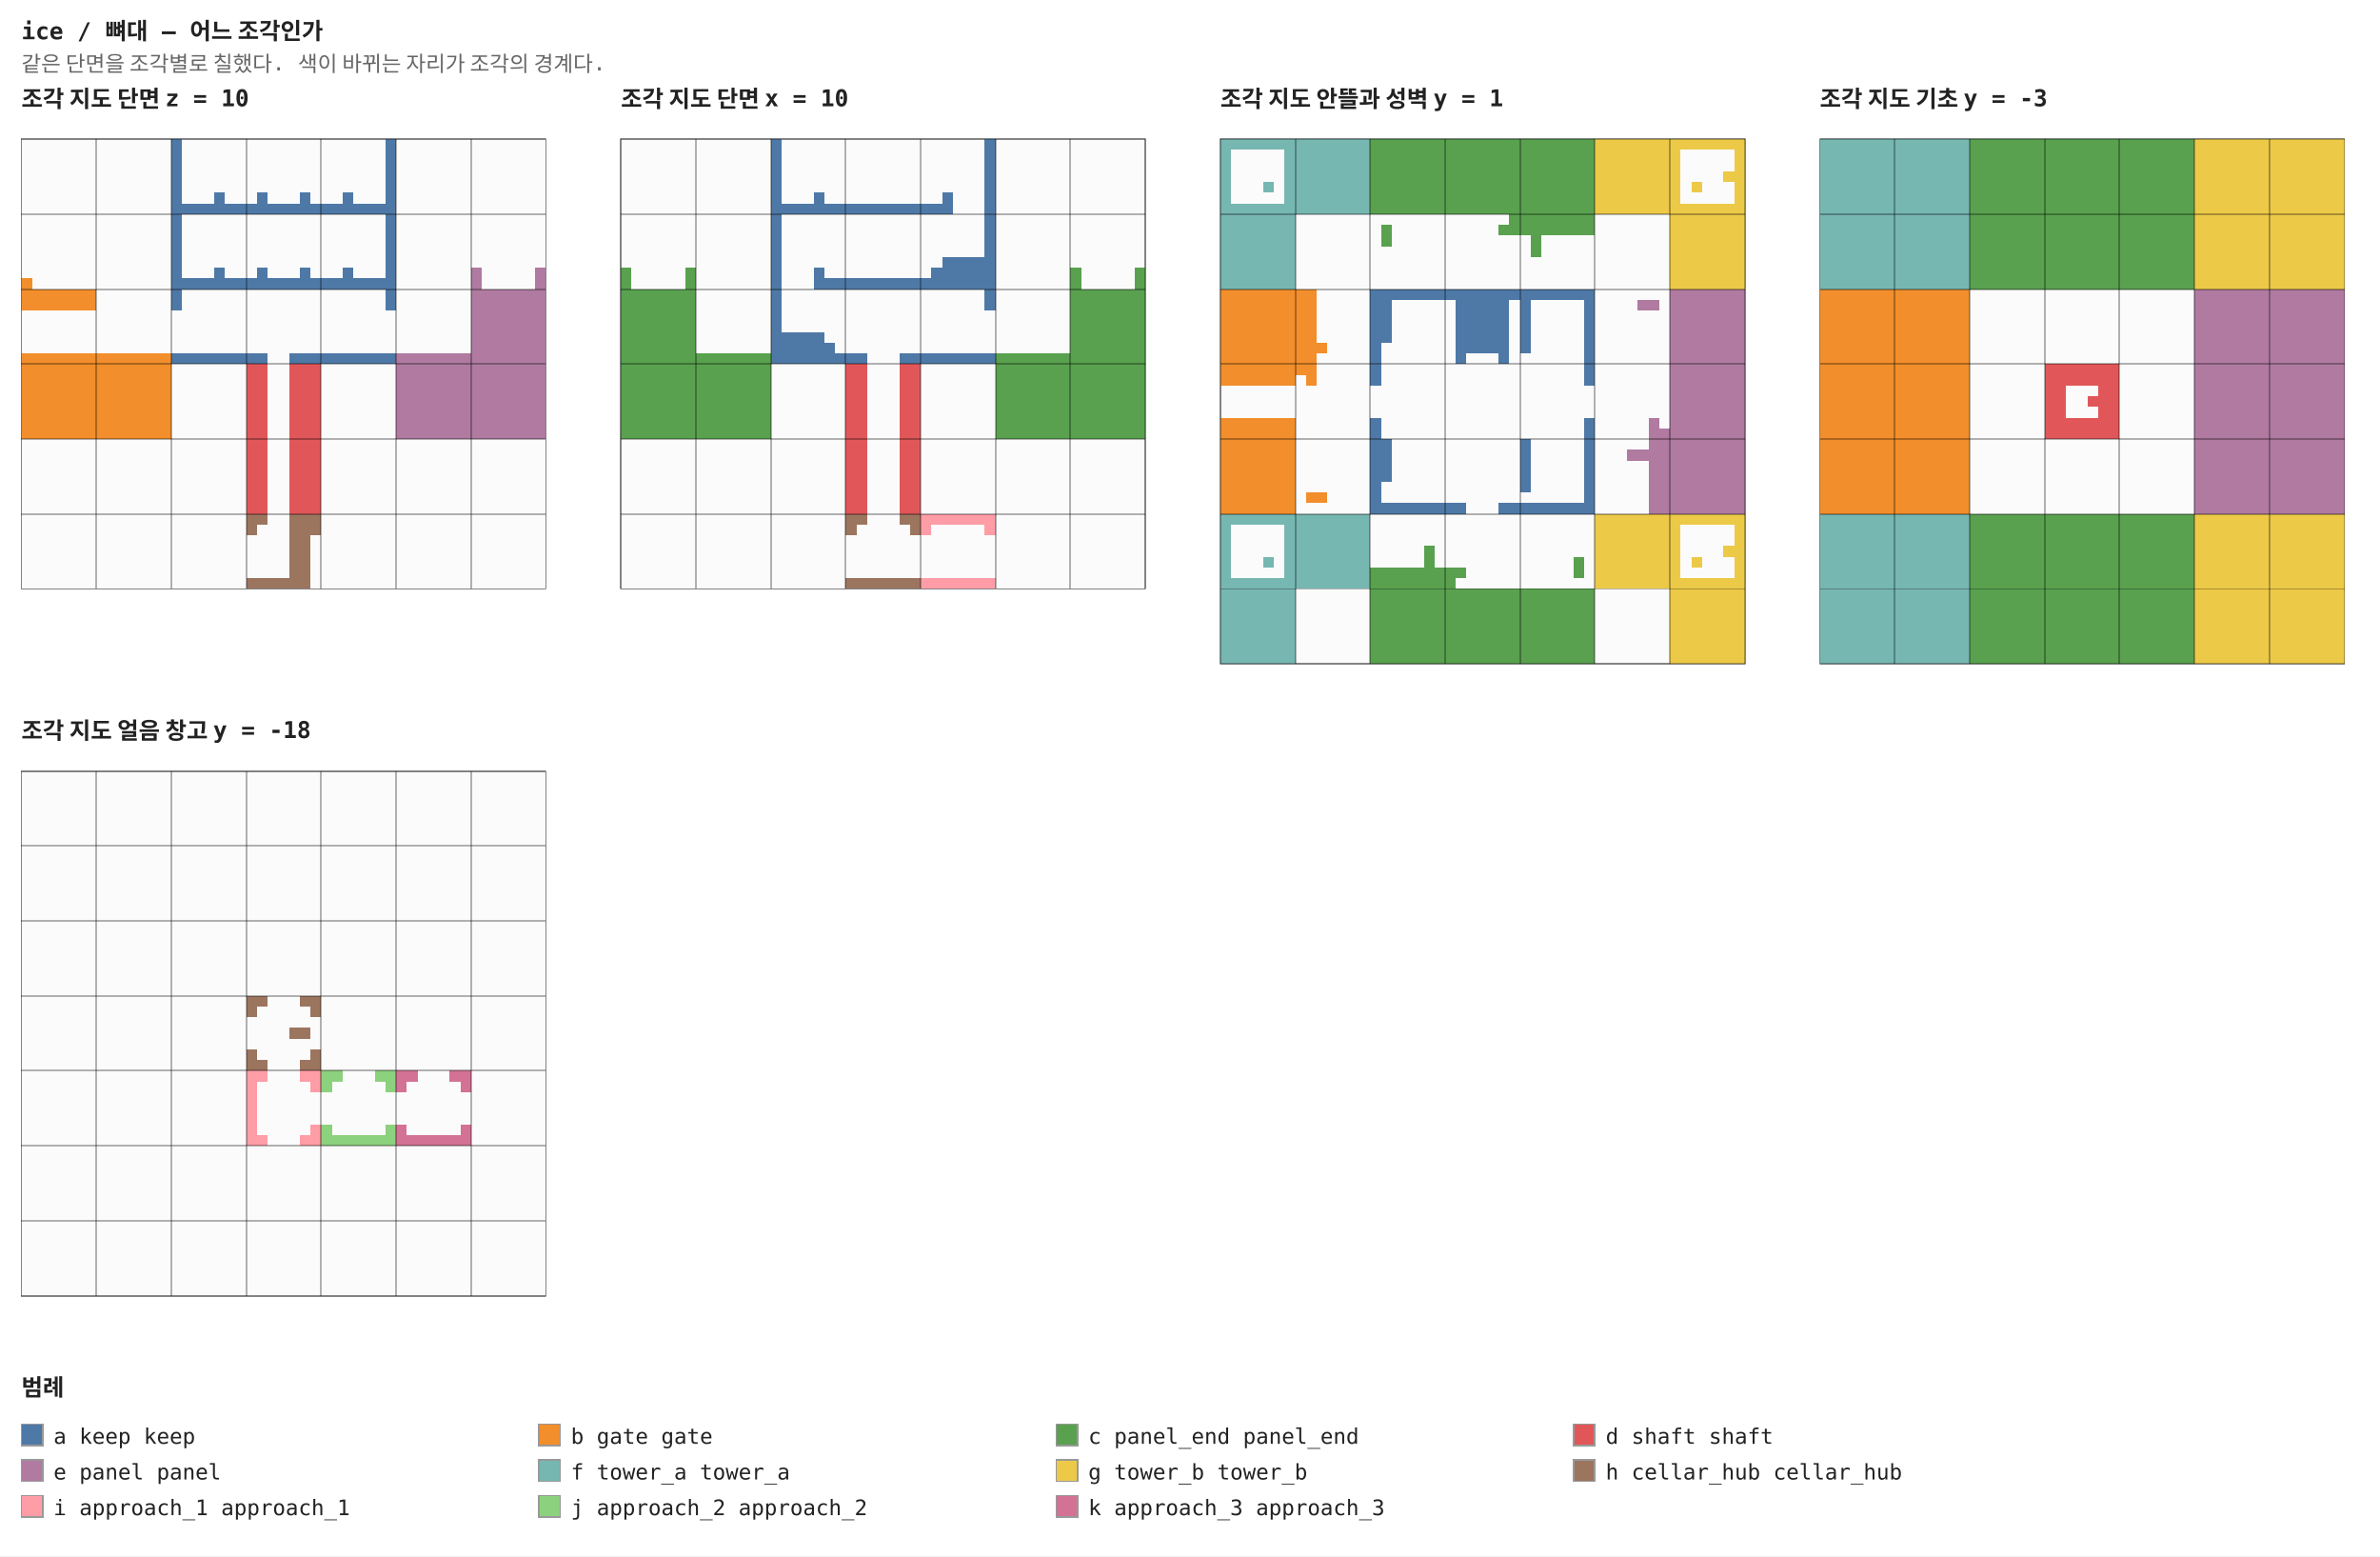
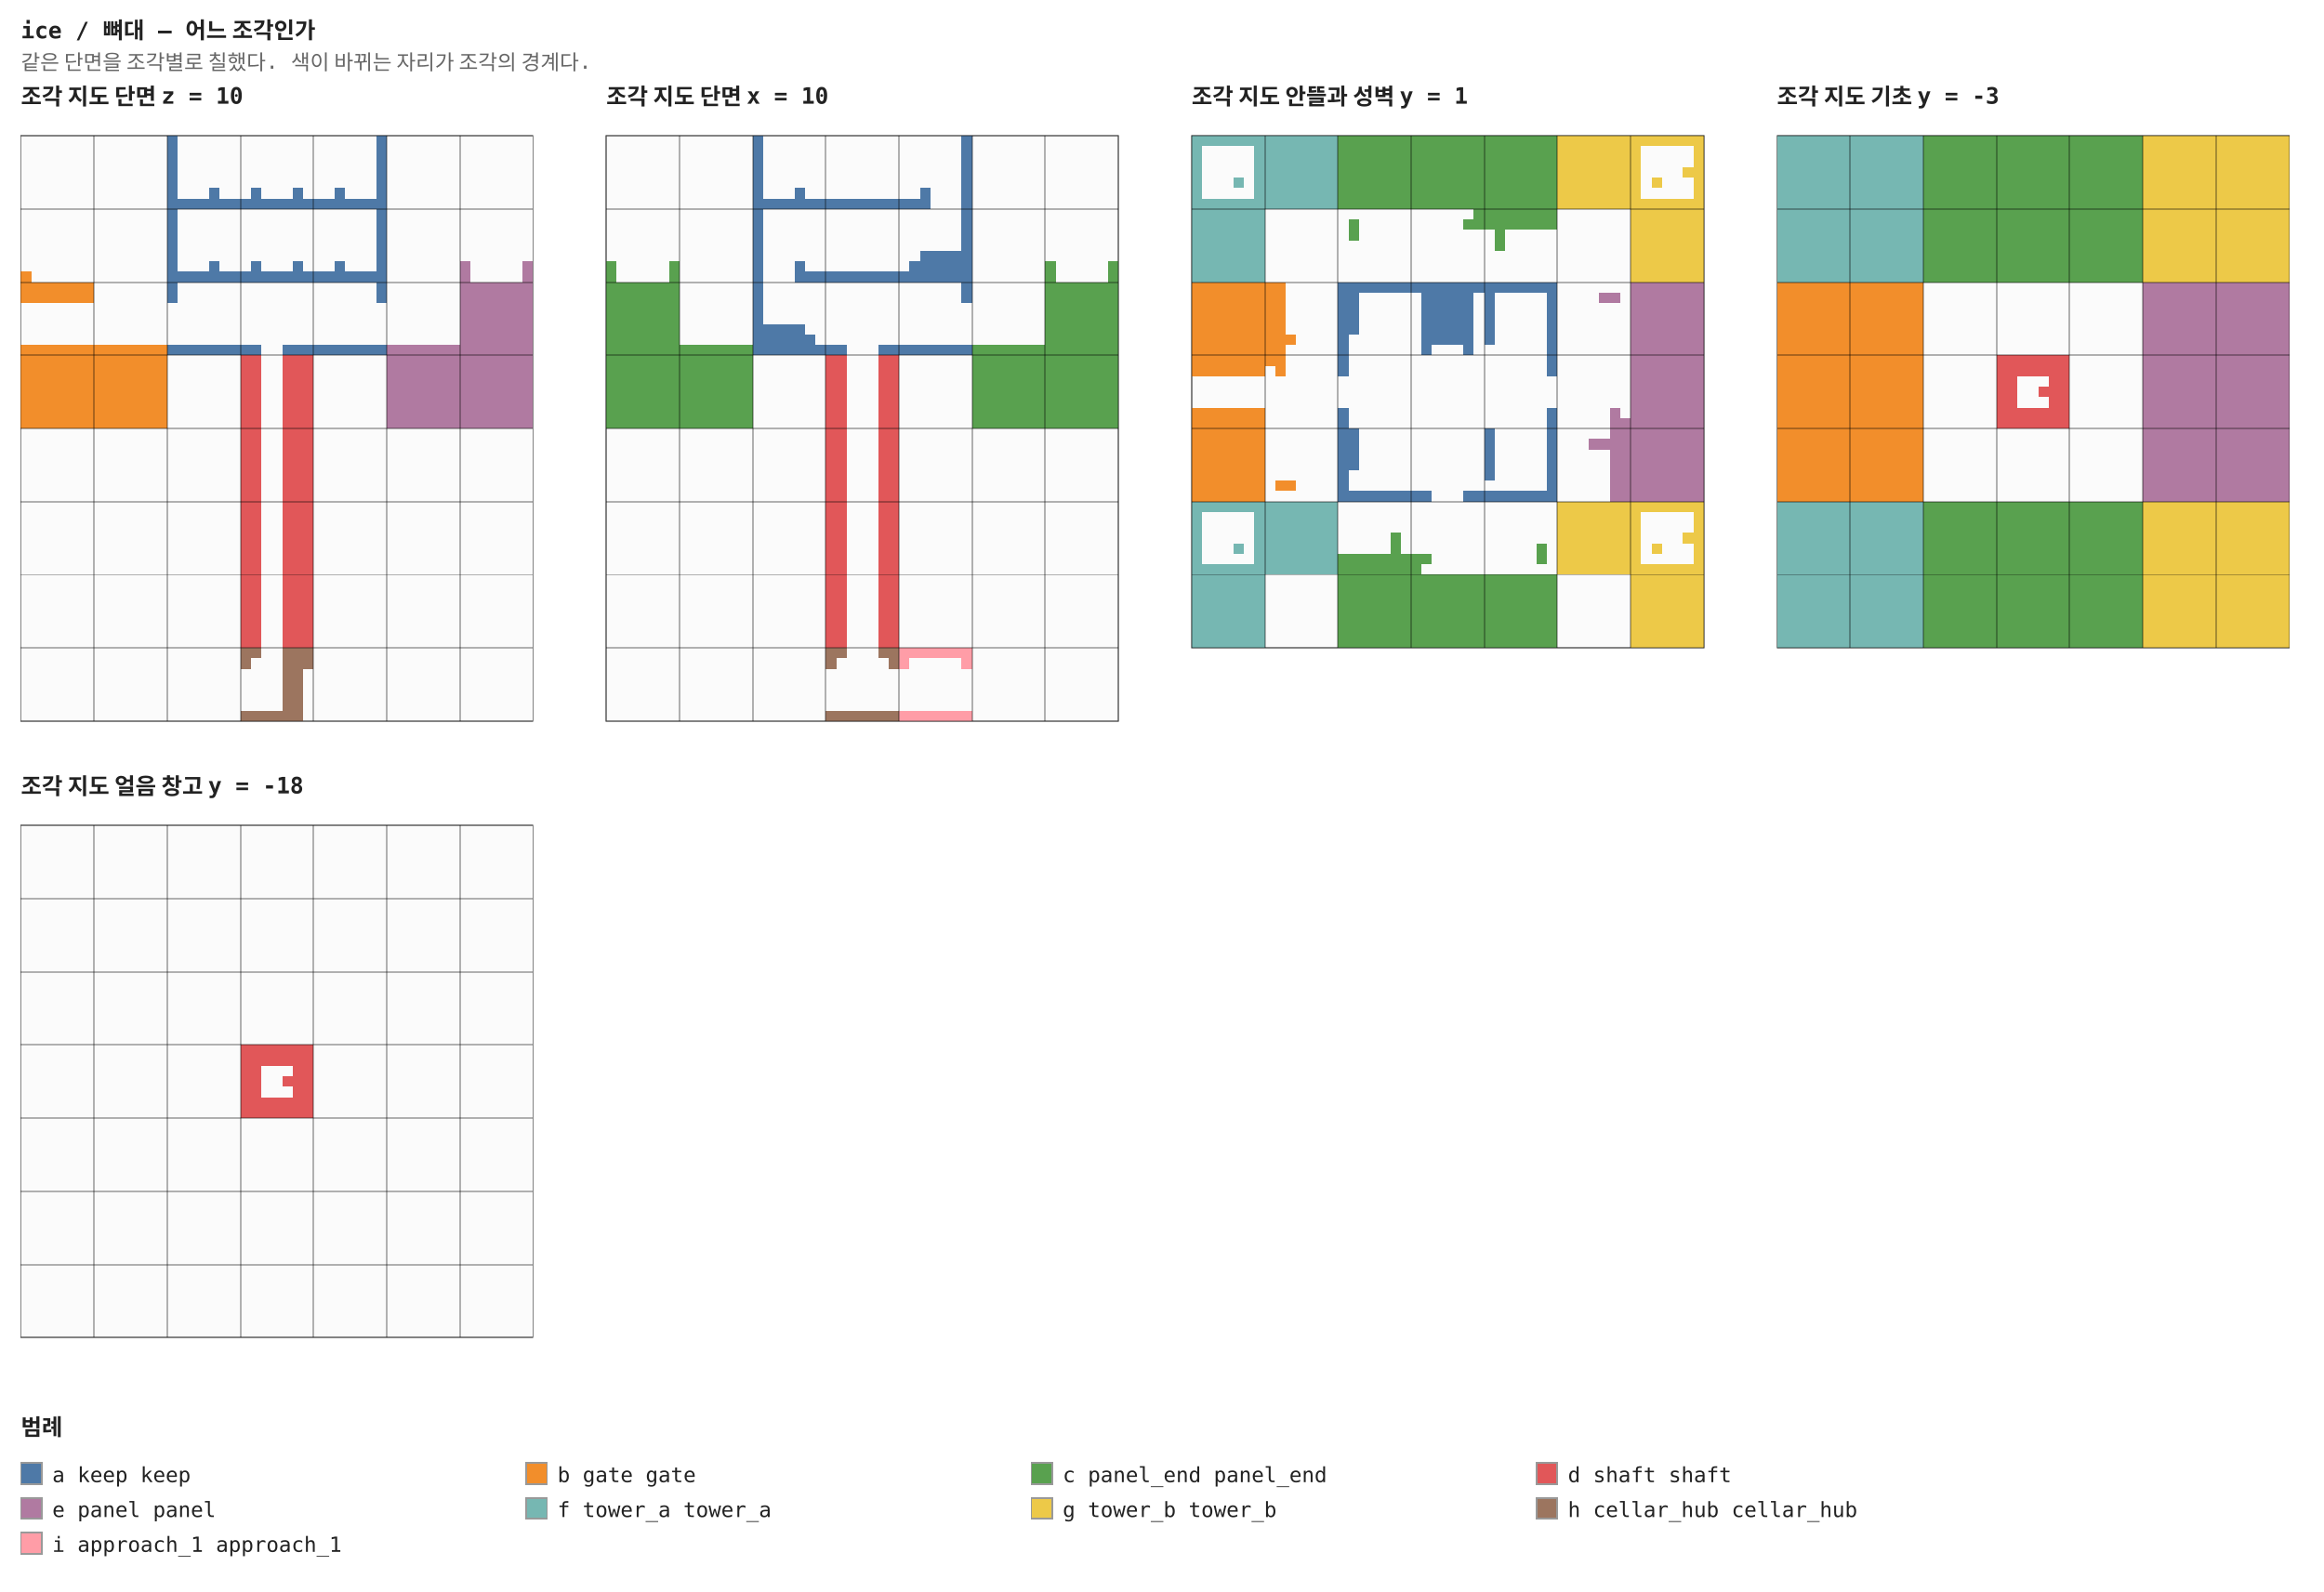
- <svg xmlns="http://www.w3.org/2000/svg" width="1334" height="872" viewBox="0 0 1334 872" shape-rendering="crispEdges" font-family="Consolas,'Malgun Gothic','Noto Sans KR',monospace">
+ <svg xmlns="http://www.w3.org/2000/svg" width="1334" height="914" viewBox="0 0 1334 914" shape-rendering="crispEdges" font-family="Consolas,'Malgun Gothic','Noto Sans KR',monospace">
  <style>text{fill:#222;shape-rendering:auto}.cap{font-size:13px;font-weight:bold}.leg{font-size:12px}.sub{font-size:12px;fill:#666}.tick{font-size:8px;fill:#999;text-anchor:middle}.arrow{font-size:10px;fill:#fff;text-anchor:middle}.fine{stroke:#000;stroke-opacity:.07;stroke-width:1;fill:none}.grid{stroke:#000;stroke-opacity:.30;stroke-width:1}</style>
  <rect width="100%" height="100%" fill="#fff" />
  <text x="12" y="22" class="cap" font-size="16">ice / 뼈대 — 어느 조각인가</text>
  <text x="12" y="40" class="sub">같은 단면을 조각별로 칠했다. 색이 바뀌는 자리가 조각의 경계다.</text>
  <text x="12" y="60" class="cap">조각 지도  단면 z = 10</text>
-   <rect x="12" y="78" width="294" height="252" fill="#fbfbfb" stroke="#bbb" />
+   <rect x="12" y="78" width="294" height="336" fill="#fbfbfb" stroke="#bbb" />
  <path transform="translate(12,78) scale(6)" fill="#4e79a7" d="M14 0h1v1h-1zM34 0h1v1h-1zM14 1h1v1h-1zM34 1h1v1h-1zM14 2h1v1h-1zM34 2h1v1h-1zM14 3h1v1h-1zM34 3h1v1h-1zM14 4h1v1h-1zM34 4h1v1h-1zM14 5h1v1h-1zM18 5h1v1h-1zM22 5h1v1h-1zM26 5h1v1h-1zM30 5h1v1h-1zM34 5h1v1h-1zM14 6h21v1h-21zM14 7h1v1h-1zM34 7h1v1h-1zM14 8h1v1h-1zM34 8h1v1h-1zM14 9h1v1h-1zM34 9h1v1h-1zM14 10h1v1h-1zM34 10h1v1h-1zM14 11h1v1h-1zM34 11h1v1h-1zM14 12h1v1h-1zM18 12h1v1h-1zM22 12h1v1h-1zM26 12h1v1h-1zM30 12h1v1h-1zM34 12h1v1h-1zM14 13h21v1h-21zM14 14h1v1h-1zM34 14h1v1h-1zM14 15h1v1h-1zM34 15h1v1h-1zM14 20h9v1h-9zM25 20h10v1h-10z" />
  <path transform="translate(12,78) scale(6)" fill="#b07aa1" d="M42 12h1v1h-1zM48 12h1v1h-1zM42 13h1v1h-1zM48 13h1v1h-1zM42 14h7v1h-7zM42 15h7v1h-7zM42 16h7v1h-7zM42 17h7v1h-7zM42 18h7v1h-7zM42 19h7v1h-7zM35 20h14v1h-14zM35 21h14v1h-14zM35 22h14v1h-14zM35 23h14v1h-14zM35 24h14v1h-14zM35 25h14v1h-14zM35 26h14v1h-14zM35 27h14v1h-14z" />
  <path transform="translate(12,78) scale(6)" fill="#f28e2b" d="M0 13h1v1h-1zM0 14h7v1h-7zM0 15h7v1h-7zM0 20h14v1h-14zM0 21h14v1h-14zM0 22h14v1h-14zM0 23h14v1h-14zM0 24h14v1h-14zM0 25h14v1h-14zM0 26h14v1h-14zM0 27h14v1h-14z" />
-   <path transform="translate(12,78) scale(6)" fill="#e15759" d="M21 21h2v1h-2zM25 21h3v1h-3zM21 22h2v1h-2zM25 22h3v1h-3zM21 23h2v1h-2zM25 23h3v1h-3zM21 24h2v1h-2zM25 24h3v1h-3zM21 25h2v1h-2zM25 25h3v1h-3zM21 26h2v1h-2zM25 26h3v1h-3zM21 27h2v1h-2zM25 27h3v1h-3zM21 28h2v1h-2zM25 28h3v1h-3zM21 29h2v1h-2zM25 29h3v1h-3zM21 30h2v1h-2zM25 30h3v1h-3zM21 31h2v1h-2zM25 31h3v1h-3zM21 32h2v1h-2zM25 32h3v1h-3zM21 33h2v1h-2zM25 33h3v1h-3zM21 34h2v1h-2zM25 34h3v1h-3z" />
-   <path transform="translate(12,78) scale(6)" fill="#9c755f" d="M21 35h2v1h-2zM25 35h3v1h-3zM21 36h1v1h-1zM25 36h3v1h-3zM25 37h2v1h-2zM25 38h2v1h-2zM25 39h2v1h-2zM25 40h2v1h-2zM21 41h6v1h-6z" />
-   <line x1="12" y1="78" x2="12" y2="330" class="grid" />
-   <line x1="54" y1="78" x2="54" y2="330" class="grid" />
-   <line x1="96" y1="78" x2="96" y2="330" class="grid" />
-   <line x1="138" y1="78" x2="138" y2="330" class="grid" />
-   <line x1="180" y1="78" x2="180" y2="330" class="grid" />
-   <line x1="222" y1="78" x2="222" y2="330" class="grid" />
-   <line x1="264" y1="78" x2="264" y2="330" class="grid" />
-   <line x1="306" y1="78" x2="306" y2="330" class="grid" />
+   <path transform="translate(12,78) scale(6)" fill="#e15759" d="M21 21h2v1h-2zM25 21h3v1h-3zM21 22h2v1h-2zM25 22h3v1h-3zM21 23h2v1h-2zM25 23h3v1h-3zM21 24h2v1h-2zM25 24h3v1h-3zM21 25h2v1h-2zM25 25h3v1h-3zM21 26h2v1h-2zM25 26h3v1h-3zM21 27h2v1h-2zM25 27h3v1h-3zM21 28h2v1h-2zM25 28h3v1h-3zM21 29h2v1h-2zM25 29h3v1h-3zM21 30h2v1h-2zM25 30h3v1h-3zM21 31h2v1h-2zM25 31h3v1h-3zM21 32h2v1h-2zM25 32h3v1h-3zM21 33h2v1h-2zM25 33h3v1h-3zM21 34h2v1h-2zM25 34h3v1h-3zM21 35h2v1h-2zM25 35h3v1h-3zM21 36h2v1h-2zM25 36h3v1h-3zM21 37h2v1h-2zM25 37h3v1h-3zM21 38h2v1h-2zM25 38h3v1h-3zM21 39h2v1h-2zM25 39h3v1h-3zM21 40h2v1h-2zM25 40h3v1h-3zM21 41h2v1h-2zM25 41h3v1h-3zM21 42h2v1h-2zM25 42h3v1h-3zM21 43h2v1h-2zM25 43h3v1h-3zM21 44h2v1h-2zM25 44h3v1h-3zM21 45h2v1h-2zM25 45h3v1h-3zM21 46h2v1h-2zM25 46h3v1h-3zM21 47h2v1h-2zM25 47h3v1h-3zM21 48h2v1h-2zM25 48h3v1h-3z" />
+   <path transform="translate(12,78) scale(6)" fill="#9c755f" d="M21 49h2v1h-2zM25 49h3v1h-3zM21 50h1v1h-1zM25 50h3v1h-3zM25 51h2v1h-2zM25 52h2v1h-2zM25 53h2v1h-2zM25 54h2v1h-2zM21 55h6v1h-6z" />
+   <line x1="12" y1="78" x2="12" y2="414" class="grid" />
+   <line x1="54" y1="78" x2="54" y2="414" class="grid" />
+   <line x1="96" y1="78" x2="96" y2="414" class="grid" />
+   <line x1="138" y1="78" x2="138" y2="414" class="grid" />
+   <line x1="180" y1="78" x2="180" y2="414" class="grid" />
+   <line x1="222" y1="78" x2="222" y2="414" class="grid" />
+   <line x1="264" y1="78" x2="264" y2="414" class="grid" />
+   <line x1="306" y1="78" x2="306" y2="414" class="grid" />
  <line x1="12" y1="78" x2="306" y2="78" class="grid" />
  <line x1="12" y1="120" x2="306" y2="120" class="grid" />
  <line x1="12" y1="162" x2="306" y2="162" class="grid" />
  <line x1="12" y1="204" x2="306" y2="204" class="grid" />
  <line x1="12" y1="246" x2="306" y2="246" class="grid" />
  <line x1="12" y1="288" x2="306" y2="288" class="grid" />
  <line x1="12" y1="330" x2="306" y2="330" class="grid" />
+   <line x1="12" y1="372" x2="306" y2="372" class="grid" />
+   <line x1="12" y1="414" x2="306" y2="414" class="grid" />
  <text x="348" y="60" class="cap">조각 지도  단면 x = 10</text>
-   <rect x="348" y="78" width="294" height="252" fill="#fbfbfb" stroke="#bbb" />
+   <rect x="348" y="78" width="294" height="336" fill="#fbfbfb" stroke="#bbb" />
  <path transform="translate(348,78) scale(6)" fill="#4e79a7" d="M14 0h1v1h-1zM34 0h1v1h-1zM14 1h1v1h-1zM34 1h1v1h-1zM14 2h1v1h-1zM34 2h1v1h-1zM14 3h1v1h-1zM34 3h1v1h-1zM14 4h1v1h-1zM34 4h1v1h-1zM14 5h1v1h-1zM18 5h1v1h-1zM30 5h1v1h-1zM34 5h1v1h-1zM14 6h17v1h-17zM34 6h1v1h-1zM14 7h1v1h-1zM34 7h1v1h-1zM14 8h1v1h-1zM34 8h1v1h-1zM14 9h1v1h-1zM34 9h1v1h-1zM14 10h1v1h-1zM34 10h1v1h-1zM14 11h1v1h-1zM30 11h5v1h-5zM14 12h1v1h-1zM18 12h1v1h-1zM29 12h6v1h-6zM14 13h1v1h-1zM18 13h17v1h-17zM14 14h1v1h-1zM34 14h1v1h-1zM14 15h1v1h-1zM34 15h1v1h-1zM14 16h1v1h-1zM14 17h1v1h-1zM14 18h5v1h-5zM14 19h6v1h-6zM14 20h9v1h-9zM26 20h9v1h-9z" />
  <path transform="translate(348,78) scale(6)" fill="#59a14f" d="M0 12h1v1h-1zM6 12h1v1h-1zM42 12h1v1h-1zM48 12h1v1h-1zM0 13h1v1h-1zM6 13h1v1h-1zM42 13h1v1h-1zM48 13h1v1h-1zM0 14h7v1h-7zM42 14h7v1h-7zM0 15h7v1h-7zM42 15h7v1h-7zM0 16h7v1h-7zM42 16h7v1h-7zM0 17h7v1h-7zM42 17h7v1h-7zM0 18h7v1h-7zM42 18h7v1h-7zM0 19h7v1h-7zM42 19h7v1h-7zM0 20h14v1h-14zM35 20h14v1h-14zM0 21h14v1h-14zM35 21h14v1h-14zM0 22h14v1h-14zM35 22h14v1h-14zM0 23h14v1h-14zM35 23h14v1h-14zM0 24h14v1h-14zM35 24h14v1h-14zM0 25h14v1h-14zM35 25h14v1h-14zM0 26h14v1h-14zM35 26h14v1h-14zM0 27h14v1h-14zM35 27h14v1h-14z" />
-   <path transform="translate(348,78) scale(6)" fill="#e15759" d="M21 21h2v1h-2zM26 21h2v1h-2zM21 22h2v1h-2zM26 22h2v1h-2zM21 23h2v1h-2zM26 23h2v1h-2zM21 24h2v1h-2zM26 24h2v1h-2zM21 25h2v1h-2zM26 25h2v1h-2zM21 26h2v1h-2zM26 26h2v1h-2zM21 27h2v1h-2zM26 27h2v1h-2zM21 28h2v1h-2zM26 28h2v1h-2zM21 29h2v1h-2zM26 29h2v1h-2zM21 30h2v1h-2zM26 30h2v1h-2zM21 31h2v1h-2zM26 31h2v1h-2zM21 32h2v1h-2zM26 32h2v1h-2zM21 33h2v1h-2zM26 33h2v1h-2zM21 34h2v1h-2zM26 34h2v1h-2z" />
-   <path transform="translate(348,78) scale(6)" fill="#9c755f" d="M21 35h2v1h-2zM26 35h2v1h-2zM21 36h1v1h-1zM27 36h1v1h-1zM21 41h7v1h-7z" />
-   <path transform="translate(348,78) scale(6)" fill="#ff9da7" d="M28 35h7v1h-7zM28 36h1v1h-1zM34 36h1v1h-1zM28 41h7v1h-7z" />
-   <line x1="348" y1="78" x2="348" y2="330" class="grid" />
-   <line x1="390" y1="78" x2="390" y2="330" class="grid" />
-   <line x1="432" y1="78" x2="432" y2="330" class="grid" />
-   <line x1="474" y1="78" x2="474" y2="330" class="grid" />
-   <line x1="516" y1="78" x2="516" y2="330" class="grid" />
-   <line x1="558" y1="78" x2="558" y2="330" class="grid" />
-   <line x1="600" y1="78" x2="600" y2="330" class="grid" />
-   <line x1="642" y1="78" x2="642" y2="330" class="grid" />
+   <path transform="translate(348,78) scale(6)" fill="#e15759" d="M21 21h2v1h-2zM26 21h2v1h-2zM21 22h2v1h-2zM26 22h2v1h-2zM21 23h2v1h-2zM26 23h2v1h-2zM21 24h2v1h-2zM26 24h2v1h-2zM21 25h2v1h-2zM26 25h2v1h-2zM21 26h2v1h-2zM26 26h2v1h-2zM21 27h2v1h-2zM26 27h2v1h-2zM21 28h2v1h-2zM26 28h2v1h-2zM21 29h2v1h-2zM26 29h2v1h-2zM21 30h2v1h-2zM26 30h2v1h-2zM21 31h2v1h-2zM26 31h2v1h-2zM21 32h2v1h-2zM26 32h2v1h-2zM21 33h2v1h-2zM26 33h2v1h-2zM21 34h2v1h-2zM26 34h2v1h-2zM21 35h2v1h-2zM26 35h2v1h-2zM21 36h2v1h-2zM26 36h2v1h-2zM21 37h2v1h-2zM26 37h2v1h-2zM21 38h2v1h-2zM26 38h2v1h-2zM21 39h2v1h-2zM26 39h2v1h-2zM21 40h2v1h-2zM26 40h2v1h-2zM21 41h2v1h-2zM26 41h2v1h-2zM21 42h2v1h-2zM26 42h2v1h-2zM21 43h2v1h-2zM26 43h2v1h-2zM21 44h2v1h-2zM26 44h2v1h-2zM21 45h2v1h-2zM26 45h2v1h-2zM21 46h2v1h-2zM26 46h2v1h-2zM21 47h2v1h-2zM26 47h2v1h-2zM21 48h2v1h-2zM26 48h2v1h-2z" />
+   <path transform="translate(348,78) scale(6)" fill="#9c755f" d="M21 49h2v1h-2zM26 49h2v1h-2zM21 50h1v1h-1zM27 50h1v1h-1zM21 55h7v1h-7z" />
+   <path transform="translate(348,78) scale(6)" fill="#ff9da7" d="M28 49h7v1h-7zM28 50h1v1h-1zM34 50h1v1h-1zM28 55h7v1h-7z" />
+   <line x1="348" y1="78" x2="348" y2="414" class="grid" />
+   <line x1="390" y1="78" x2="390" y2="414" class="grid" />
+   <line x1="432" y1="78" x2="432" y2="414" class="grid" />
+   <line x1="474" y1="78" x2="474" y2="414" class="grid" />
+   <line x1="516" y1="78" x2="516" y2="414" class="grid" />
+   <line x1="558" y1="78" x2="558" y2="414" class="grid" />
+   <line x1="600" y1="78" x2="600" y2="414" class="grid" />
+   <line x1="642" y1="78" x2="642" y2="414" class="grid" />
  <line x1="348" y1="78" x2="642" y2="78" class="grid" />
  <line x1="348" y1="120" x2="642" y2="120" class="grid" />
  <line x1="348" y1="162" x2="642" y2="162" class="grid" />
  <line x1="348" y1="204" x2="642" y2="204" class="grid" />
  <line x1="348" y1="246" x2="642" y2="246" class="grid" />
  <line x1="348" y1="288" x2="642" y2="288" class="grid" />
  <line x1="348" y1="330" x2="642" y2="330" class="grid" />
+   <line x1="348" y1="372" x2="642" y2="372" class="grid" />
+   <line x1="348" y1="414" x2="642" y2="414" class="grid" />
  <text x="684" y="60" class="cap">조각 지도  안뜰과 성벽  y = 1</text>
  <rect x="684" y="78" width="294" height="294" fill="#fbfbfb" stroke="#bbb" />
  <path transform="translate(684,78) scale(6)" fill="#76b7b2" d="M0 0h14v1h-14zM0 1h1v1h-1zM6 1h8v1h-8zM0 2h1v1h-1zM6 2h8v1h-8zM0 3h1v1h-1zM6 3h8v1h-8zM0 4h1v1h-1zM4 4h1v1h-1zM6 4h8v1h-8zM0 5h1v1h-1zM6 5h8v1h-8zM0 6h14v1h-14zM0 7h7v1h-7zM0 8h7v1h-7zM0 9h7v1h-7zM0 10h7v1h-7zM0 11h7v1h-7zM0 12h7v1h-7zM0 13h7v1h-7zM0 35h14v1h-14zM0 36h1v1h-1zM6 36h8v1h-8zM0 37h1v1h-1zM6 37h8v1h-8zM0 38h1v1h-1zM6 38h8v1h-8zM0 39h1v1h-1zM4 39h1v1h-1zM6 39h8v1h-8zM0 40h1v1h-1zM6 40h8v1h-8zM0 41h14v1h-14zM0 42h7v1h-7zM0 43h7v1h-7zM0 44h7v1h-7zM0 45h7v1h-7zM0 46h7v1h-7zM0 47h7v1h-7zM0 48h7v1h-7z" />
  <path transform="translate(684,78) scale(6)" fill="#59a14f" d="M14 0h21v1h-21zM14 1h21v1h-21zM14 2h21v1h-21zM14 3h21v1h-21zM14 4h21v1h-21zM14 5h21v1h-21zM14 6h21v1h-21zM27 7h8v1h-8zM15 8h1v1h-1zM26 8h9v1h-9zM15 9h1v1h-1zM29 9h1v1h-1zM29 10h1v1h-1zM19 38h1v1h-1zM19 39h1v1h-1zM33 39h1v1h-1zM14 40h9v1h-9zM33 40h1v1h-1zM14 41h8v1h-8zM14 42h21v1h-21zM14 43h21v1h-21zM14 44h21v1h-21zM14 45h21v1h-21zM14 46h21v1h-21zM14 47h21v1h-21zM14 48h21v1h-21z" />
  <path transform="translate(684,78) scale(6)" fill="#edc948" d="M35 0h14v1h-14zM35 1h8v1h-8zM48 1h1v1h-1zM35 2h8v1h-8zM48 2h1v1h-1zM35 3h8v1h-8zM47 3h2v1h-2zM35 4h8v1h-8zM44 4h1v1h-1zM48 4h1v1h-1zM35 5h8v1h-8zM48 5h1v1h-1zM35 6h14v1h-14zM42 7h7v1h-7zM42 8h7v1h-7zM42 9h7v1h-7zM42 10h7v1h-7zM42 11h7v1h-7zM42 12h7v1h-7zM42 13h7v1h-7zM35 35h14v1h-14zM35 36h8v1h-8zM48 36h1v1h-1zM35 37h8v1h-8zM48 37h1v1h-1zM35 38h8v1h-8zM47 38h2v1h-2zM35 39h8v1h-8zM44 39h1v1h-1zM48 39h1v1h-1zM35 40h8v1h-8zM48 40h1v1h-1zM35 41h14v1h-14zM42 42h7v1h-7zM42 43h7v1h-7zM42 44h7v1h-7zM42 45h7v1h-7zM42 46h7v1h-7zM42 47h7v1h-7zM42 48h7v1h-7z" />
  <path transform="translate(684,78) scale(6)" fill="#f28e2b" d="M0 14h9v1h-9zM0 15h9v1h-9zM0 16h9v1h-9zM0 17h9v1h-9zM0 18h9v1h-9zM0 19h10v1h-10zM0 20h9v1h-9zM0 21h9v1h-9zM0 22h7v1h-7zM8 22h1v1h-1zM0 26h7v1h-7zM0 27h7v1h-7zM0 28h7v1h-7zM0 29h7v1h-7zM0 30h7v1h-7zM0 31h7v1h-7zM0 32h7v1h-7zM0 33h7v1h-7zM8 33h2v1h-2zM0 34h7v1h-7z" />
  <path transform="translate(684,78) scale(6)" fill="#4e79a7" d="M14 14h21v1h-21zM14 15h2v1h-2zM22 15h5v1h-5zM28 15h1v1h-1zM34 15h1v1h-1zM14 16h2v1h-2zM22 16h5v1h-5zM28 16h1v1h-1zM34 16h1v1h-1zM14 17h2v1h-2zM22 17h5v1h-5zM28 17h1v1h-1zM34 17h1v1h-1zM14 18h2v1h-2zM22 18h5v1h-5zM28 18h1v1h-1zM34 18h1v1h-1zM14 19h1v1h-1zM22 19h5v1h-5zM28 19h1v1h-1zM34 19h1v1h-1zM14 20h1v1h-1zM22 20h1v1h-1zM26 20h1v1h-1zM34 20h1v1h-1zM14 21h1v1h-1zM34 21h1v1h-1zM14 22h1v1h-1zM34 22h1v1h-1zM14 26h1v1h-1zM34 26h1v1h-1zM14 27h1v1h-1zM34 27h1v1h-1zM14 28h2v1h-2zM28 28h1v1h-1zM34 28h1v1h-1zM14 29h2v1h-2zM28 29h1v1h-1zM34 29h1v1h-1zM14 30h2v1h-2zM28 30h1v1h-1zM34 30h1v1h-1zM14 31h2v1h-2zM28 31h1v1h-1zM34 31h1v1h-1zM14 32h1v1h-1zM28 32h1v1h-1zM34 32h1v1h-1zM14 33h1v1h-1zM34 33h1v1h-1zM14 34h9v1h-9zM26 34h9v1h-9z" />
  <path transform="translate(684,78) scale(6)" fill="#b07aa1" d="M42 14h7v1h-7zM39 15h2v1h-2zM42 15h7v1h-7zM42 16h7v1h-7zM42 17h7v1h-7zM42 18h7v1h-7zM42 19h7v1h-7zM42 20h7v1h-7zM42 21h7v1h-7zM42 22h7v1h-7zM42 23h7v1h-7zM42 24h7v1h-7zM42 25h7v1h-7zM40 26h1v1h-1zM42 26h7v1h-7zM40 27h9v1h-9zM40 28h9v1h-9zM38 29h11v1h-11zM40 30h9v1h-9zM40 31h9v1h-9zM40 32h9v1h-9zM40 33h9v1h-9zM40 34h9v1h-9z" />
  <line x1="684" y1="78" x2="684" y2="372" class="grid" />
  <line x1="726" y1="78" x2="726" y2="372" class="grid" />
  <line x1="768" y1="78" x2="768" y2="372" class="grid" />
  <line x1="810" y1="78" x2="810" y2="372" class="grid" />
  <line x1="852" y1="78" x2="852" y2="372" class="grid" />
  <line x1="894" y1="78" x2="894" y2="372" class="grid" />
  <line x1="936" y1="78" x2="936" y2="372" class="grid" />
  <line x1="978" y1="78" x2="978" y2="372" class="grid" />
  <line x1="684" y1="78" x2="978" y2="78" class="grid" />
  <line x1="684" y1="120" x2="978" y2="120" class="grid" />
  <line x1="684" y1="162" x2="978" y2="162" class="grid" />
  <line x1="684" y1="204" x2="978" y2="204" class="grid" />
  <line x1="684" y1="246" x2="978" y2="246" class="grid" />
  <line x1="684" y1="288" x2="978" y2="288" class="grid" />
  <line x1="684" y1="330" x2="978" y2="330" class="grid" />
  <line x1="684" y1="372" x2="978" y2="372" class="grid" />
  <text x="1020" y="60" class="cap">조각 지도  기초  y = -3</text>
  <rect x="1020" y="78" width="294" height="294" fill="#fbfbfb" stroke="#bbb" />
  <path transform="translate(1020,78) scale(6)" fill="#76b7b2" d="M0 0h14v1h-14zM0 1h14v1h-14zM0 2h14v1h-14zM0 3h14v1h-14zM0 4h14v1h-14zM0 5h14v1h-14zM0 6h14v1h-14zM0 7h14v1h-14zM0 8h14v1h-14zM0 9h14v1h-14zM0 10h14v1h-14zM0 11h14v1h-14zM0 12h14v1h-14zM0 13h14v1h-14zM0 35h14v1h-14zM0 36h14v1h-14zM0 37h14v1h-14zM0 38h14v1h-14zM0 39h14v1h-14zM0 40h14v1h-14zM0 41h14v1h-14zM0 42h14v1h-14zM0 43h14v1h-14zM0 44h14v1h-14zM0 45h14v1h-14zM0 46h14v1h-14zM0 47h14v1h-14zM0 48h14v1h-14z" />
  <path transform="translate(1020,78) scale(6)" fill="#59a14f" d="M14 0h21v1h-21zM14 1h21v1h-21zM14 2h21v1h-21zM14 3h21v1h-21zM14 4h21v1h-21zM14 5h21v1h-21zM14 6h21v1h-21zM14 7h21v1h-21zM14 8h21v1h-21zM14 9h21v1h-21zM14 10h21v1h-21zM14 11h21v1h-21zM14 12h21v1h-21zM14 13h21v1h-21zM14 35h21v1h-21zM14 36h21v1h-21zM14 37h21v1h-21zM14 38h21v1h-21zM14 39h21v1h-21zM14 40h21v1h-21zM14 41h21v1h-21zM14 42h21v1h-21zM14 43h21v1h-21zM14 44h21v1h-21zM14 45h21v1h-21zM14 46h21v1h-21zM14 47h21v1h-21zM14 48h21v1h-21z" />
  <path transform="translate(1020,78) scale(6)" fill="#edc948" d="M35 0h14v1h-14zM35 1h14v1h-14zM35 2h14v1h-14zM35 3h14v1h-14zM35 4h14v1h-14zM35 5h14v1h-14zM35 6h14v1h-14zM35 7h14v1h-14zM35 8h14v1h-14zM35 9h14v1h-14zM35 10h14v1h-14zM35 11h14v1h-14zM35 12h14v1h-14zM35 13h14v1h-14zM35 35h14v1h-14zM35 36h14v1h-14zM35 37h14v1h-14zM35 38h14v1h-14zM35 39h14v1h-14zM35 40h14v1h-14zM35 41h14v1h-14zM35 42h14v1h-14zM35 43h14v1h-14zM35 44h14v1h-14zM35 45h14v1h-14zM35 46h14v1h-14zM35 47h14v1h-14zM35 48h14v1h-14z" />
  <path transform="translate(1020,78) scale(6)" fill="#f28e2b" d="M0 14h14v1h-14zM0 15h14v1h-14zM0 16h14v1h-14zM0 17h14v1h-14zM0 18h14v1h-14zM0 19h14v1h-14zM0 20h14v1h-14zM0 21h14v1h-14zM0 22h14v1h-14zM0 23h14v1h-14zM0 24h14v1h-14zM0 25h14v1h-14zM0 26h14v1h-14zM0 27h14v1h-14zM0 28h14v1h-14zM0 29h14v1h-14zM0 30h14v1h-14zM0 31h14v1h-14zM0 32h14v1h-14zM0 33h14v1h-14zM0 34h14v1h-14z" />
  <path transform="translate(1020,78) scale(6)" fill="#b07aa1" d="M35 14h14v1h-14zM35 15h14v1h-14zM35 16h14v1h-14zM35 17h14v1h-14zM35 18h14v1h-14zM35 19h14v1h-14zM35 20h14v1h-14zM35 21h14v1h-14zM35 22h14v1h-14zM35 23h14v1h-14zM35 24h14v1h-14zM35 25h14v1h-14zM35 26h14v1h-14zM35 27h14v1h-14zM35 28h14v1h-14zM35 29h14v1h-14zM35 30h14v1h-14zM35 31h14v1h-14zM35 32h14v1h-14zM35 33h14v1h-14zM35 34h14v1h-14z" />
  <path transform="translate(1020,78) scale(6)" fill="#e15759" d="M21 21h7v1h-7zM21 22h7v1h-7zM21 23h2v1h-2zM26 23h2v1h-2zM21 24h2v1h-2zM25 24h3v1h-3zM21 25h2v1h-2zM26 25h2v1h-2zM21 26h7v1h-7zM21 27h7v1h-7z" />
  <line x1="1020" y1="78" x2="1020" y2="372" class="grid" />
  <line x1="1062" y1="78" x2="1062" y2="372" class="grid" />
  <line x1="1104" y1="78" x2="1104" y2="372" class="grid" />
  <line x1="1146" y1="78" x2="1146" y2="372" class="grid" />
  <line x1="1188" y1="78" x2="1188" y2="372" class="grid" />
  <line x1="1230" y1="78" x2="1230" y2="372" class="grid" />
  <line x1="1272" y1="78" x2="1272" y2="372" class="grid" />
  <line x1="1314" y1="78" x2="1314" y2="372" class="grid" />
  <line x1="1020" y1="78" x2="1314" y2="78" class="grid" />
  <line x1="1020" y1="120" x2="1314" y2="120" class="grid" />
  <line x1="1020" y1="162" x2="1314" y2="162" class="grid" />
  <line x1="1020" y1="204" x2="1314" y2="204" class="grid" />
  <line x1="1020" y1="246" x2="1314" y2="246" class="grid" />
  <line x1="1020" y1="288" x2="1314" y2="288" class="grid" />
  <line x1="1020" y1="330" x2="1314" y2="330" class="grid" />
  <line x1="1020" y1="372" x2="1314" y2="372" class="grid" />
-   <text x="12" y="414" class="cap">조각 지도  얼음 창고  y = -18</text>
-   <rect x="12" y="432" width="294" height="294" fill="#fbfbfb" stroke="#bbb" />
-   <path transform="translate(12,432) scale(6)" fill="#9c755f" d="M21 21h2v1h-2zM26 21h2v1h-2zM21 22h1v1h-1zM27 22h1v1h-1zM25 24h2v1h-2zM21 26h1v1h-1zM27 26h1v1h-1zM21 27h2v1h-2zM26 27h2v1h-2z" />
-   <path transform="translate(12,432) scale(6)" fill="#ff9da7" d="M21 28h2v1h-2zM26 28h2v1h-2zM21 29h1v1h-1zM27 29h1v1h-1zM21 30h1v1h-1zM21 31h1v1h-1zM21 32h1v1h-1zM21 33h1v1h-1zM27 33h1v1h-1zM21 34h2v1h-2zM26 34h2v1h-2z" />
-   <path transform="translate(12,432) scale(6)" fill="#8cd17d" d="M28 28h2v1h-2zM33 28h2v1h-2zM28 29h1v1h-1zM34 29h1v1h-1zM28 33h1v1h-1zM34 33h1v1h-1zM28 34h7v1h-7z" />
-   <path transform="translate(12,432) scale(6)" fill="#d37295" d="M35 28h2v1h-2zM40 28h2v1h-2zM35 29h1v1h-1zM41 29h1v1h-1zM35 33h1v1h-1zM41 33h1v1h-1zM35 34h7v1h-7z" />
-   <line x1="12" y1="432" x2="12" y2="726" class="grid" />
-   <line x1="54" y1="432" x2="54" y2="726" class="grid" />
-   <line x1="96" y1="432" x2="96" y2="726" class="grid" />
-   <line x1="138" y1="432" x2="138" y2="726" class="grid" />
-   <line x1="180" y1="432" x2="180" y2="726" class="grid" />
-   <line x1="222" y1="432" x2="222" y2="726" class="grid" />
-   <line x1="264" y1="432" x2="264" y2="726" class="grid" />
-   <line x1="306" y1="432" x2="306" y2="726" class="grid" />
-   <line x1="12" y1="432" x2="306" y2="432" class="grid" />
+   <text x="12" y="456" class="cap">조각 지도  얼음 창고  y = -18</text>
+   <rect x="12" y="474" width="294" height="294" fill="#fbfbfb" stroke="#bbb" />
+   <path transform="translate(12,474) scale(6)" fill="#e15759" d="M21 21h7v1h-7zM21 22h7v1h-7zM21 23h2v1h-2zM26 23h2v1h-2zM21 24h2v1h-2zM25 24h3v1h-3zM21 25h2v1h-2zM26 25h2v1h-2zM21 26h7v1h-7zM21 27h7v1h-7z" />
+   <line x1="12" y1="474" x2="12" y2="768" class="grid" />
+   <line x1="54" y1="474" x2="54" y2="768" class="grid" />
+   <line x1="96" y1="474" x2="96" y2="768" class="grid" />
+   <line x1="138" y1="474" x2="138" y2="768" class="grid" />
+   <line x1="180" y1="474" x2="180" y2="768" class="grid" />
+   <line x1="222" y1="474" x2="222" y2="768" class="grid" />
+   <line x1="264" y1="474" x2="264" y2="768" class="grid" />
+   <line x1="306" y1="474" x2="306" y2="768" class="grid" />
  <line x1="12" y1="474" x2="306" y2="474" class="grid" />
  <line x1="12" y1="516" x2="306" y2="516" class="grid" />
  <line x1="12" y1="558" x2="306" y2="558" class="grid" />
  <line x1="12" y1="600" x2="306" y2="600" class="grid" />
  <line x1="12" y1="642" x2="306" y2="642" class="grid" />
  <line x1="12" y1="684" x2="306" y2="684" class="grid" />
  <line x1="12" y1="726" x2="306" y2="726" class="grid" />
-   <text x="12" y="782" class="cap">범례</text>
-   <rect x="12" y="798" width="12" height="12" fill="#4e79a7" stroke="#999" />
-   <text x="30" y="809" class="leg">a  keep  keep</text>
-   <rect x="302" y="798" width="12" height="12" fill="#f28e2b" stroke="#999" />
-   <text x="320" y="809" class="leg">b  gate  gate</text>
-   <rect x="592" y="798" width="12" height="12" fill="#59a14f" stroke="#999" />
-   <text x="610" y="809" class="leg">c  panel_end  panel_end</text>
-   <rect x="882" y="798" width="12" height="12" fill="#e15759" stroke="#999" />
-   <text x="900" y="809" class="leg">d  shaft  shaft</text>
-   <rect x="12" y="818" width="12" height="12" fill="#b07aa1" stroke="#999" />
-   <text x="30" y="829" class="leg">e  panel  panel</text>
-   <rect x="302" y="818" width="12" height="12" fill="#76b7b2" stroke="#999" />
-   <text x="320" y="829" class="leg">f  tower_a  tower_a</text>
-   <rect x="592" y="818" width="12" height="12" fill="#edc948" stroke="#999" />
-   <text x="610" y="829" class="leg">g  tower_b  tower_b</text>
-   <rect x="882" y="818" width="12" height="12" fill="#9c755f" stroke="#999" />
-   <text x="900" y="829" class="leg">h  cellar_hub  cellar_hub</text>
-   <rect x="12" y="838" width="12" height="12" fill="#ff9da7" stroke="#999" />
-   <text x="30" y="849" class="leg">i  approach_1  approach_1</text>
-   <rect x="302" y="838" width="12" height="12" fill="#8cd17d" stroke="#999" />
-   <text x="320" y="849" class="leg">j  approach_2  approach_2</text>
-   <rect x="592" y="838" width="12" height="12" fill="#d37295" stroke="#999" />
-   <text x="610" y="849" class="leg">k  approach_3  approach_3</text>
+   <line x1="12" y1="768" x2="306" y2="768" class="grid" />
+   <text x="12" y="824" class="cap">범례</text>
+   <rect x="12" y="840" width="12" height="12" fill="#4e79a7" stroke="#999" />
+   <text x="30" y="851" class="leg">a  keep  keep</text>
+   <rect x="302" y="840" width="12" height="12" fill="#f28e2b" stroke="#999" />
+   <text x="320" y="851" class="leg">b  gate  gate</text>
+   <rect x="592" y="840" width="12" height="12" fill="#59a14f" stroke="#999" />
+   <text x="610" y="851" class="leg">c  panel_end  panel_end</text>
+   <rect x="882" y="840" width="12" height="12" fill="#e15759" stroke="#999" />
+   <text x="900" y="851" class="leg">d  shaft  shaft</text>
+   <rect x="12" y="860" width="12" height="12" fill="#b07aa1" stroke="#999" />
+   <text x="30" y="871" class="leg">e  panel  panel</text>
+   <rect x="302" y="860" width="12" height="12" fill="#76b7b2" stroke="#999" />
+   <text x="320" y="871" class="leg">f  tower_a  tower_a</text>
+   <rect x="592" y="860" width="12" height="12" fill="#edc948" stroke="#999" />
+   <text x="610" y="871" class="leg">g  tower_b  tower_b</text>
+   <rect x="882" y="860" width="12" height="12" fill="#9c755f" stroke="#999" />
+   <text x="900" y="871" class="leg">h  cellar_hub  cellar_hub</text>
+   <rect x="12" y="880" width="12" height="12" fill="#ff9da7" stroke="#999" />
+   <text x="30" y="891" class="leg">i  approach_1  approach_1</text>
</svg>
